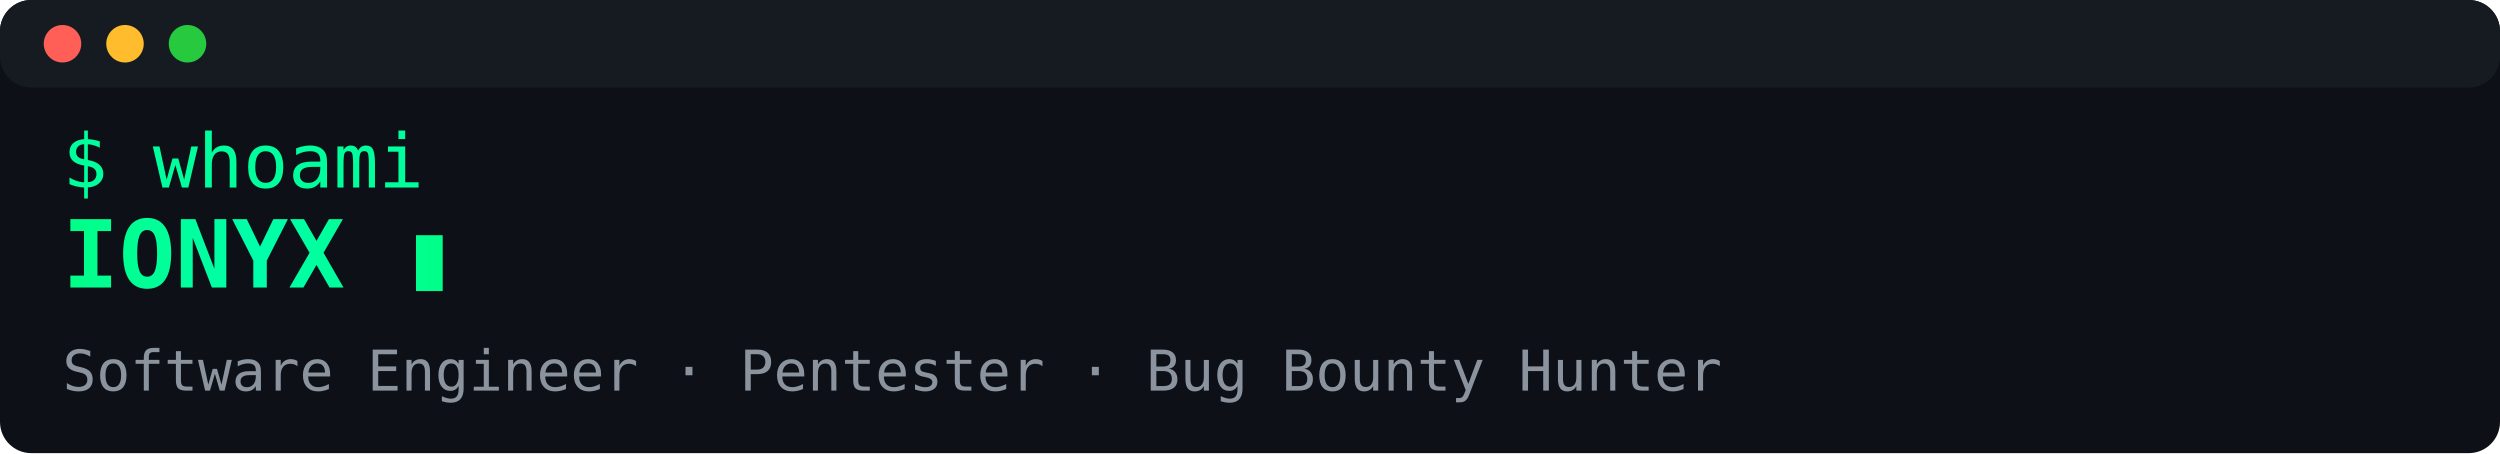
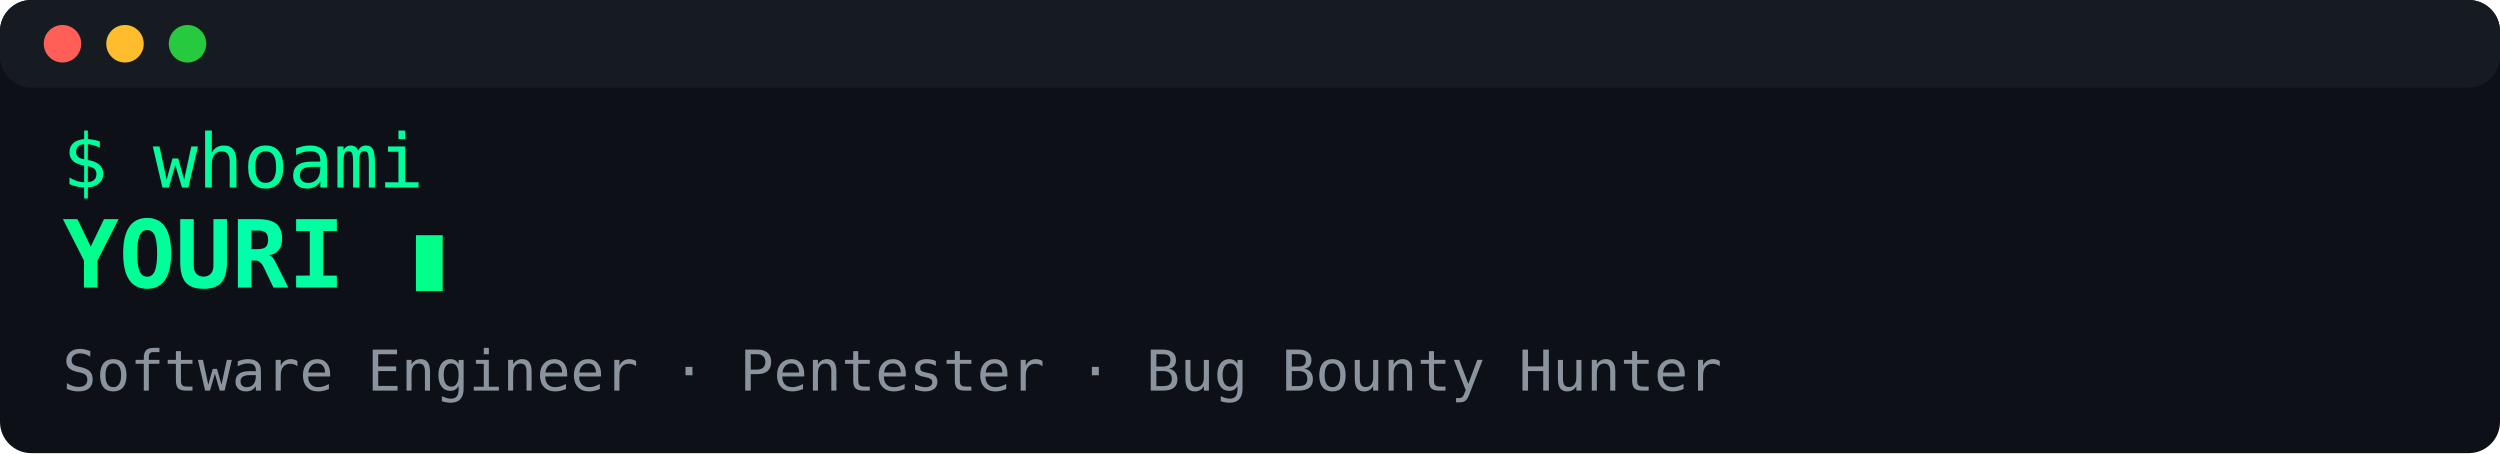
<svg xmlns="http://www.w3.org/2000/svg" width="800" height="145" viewBox="0 0 800 145">
  <defs>
    <style>
      .blink { animation: blink 1s steps(1) infinite; }
      @keyframes blink { 50% { opacity: 0; } }
    </style>
    <linearGradient id="scan" x1="0%" y1="0%" x2="100%" y2="0%">
      <stop offset="0%" stop-color="#00ff88" />
      <stop offset="50%" stop-color="#00ffaa" />
      <stop offset="100%" stop-color="#00ff88" />
    </linearGradient>
  </defs>
  <rect x="0" y="0" width="800" height="145" rx="10" fill="#0d1117" />
  <rect x="0" y="0" width="800" height="28" rx="10" fill="#161b22" />
  <circle cx="20" cy="14" r="6" fill="#ff5f56" />
  <circle cx="40" cy="14" r="6" fill="#ffbd2e" />
  <circle cx="60" cy="14" r="6" fill="#27c93f" />
  <text x="20" y="60" font-family="JetBrains Mono, monospace" font-size="24" fill="#00ff9c">
    $ whoami
  </text>
  <text x="20" y="92" font-family="JetBrains Mono, monospace" font-size="30" fill="url(#scan)" font-weight="bold">
-     IONYX
+     YOURI
    <tspan class="blink">▮</tspan>
  </text>
  <text x="20" y="125" font-family="JetBrains Mono, monospace" font-size="18" fill="#8b949e">
    Software Engineer · Pentester · Bug Bounty Hunter
  </text>
</svg>
